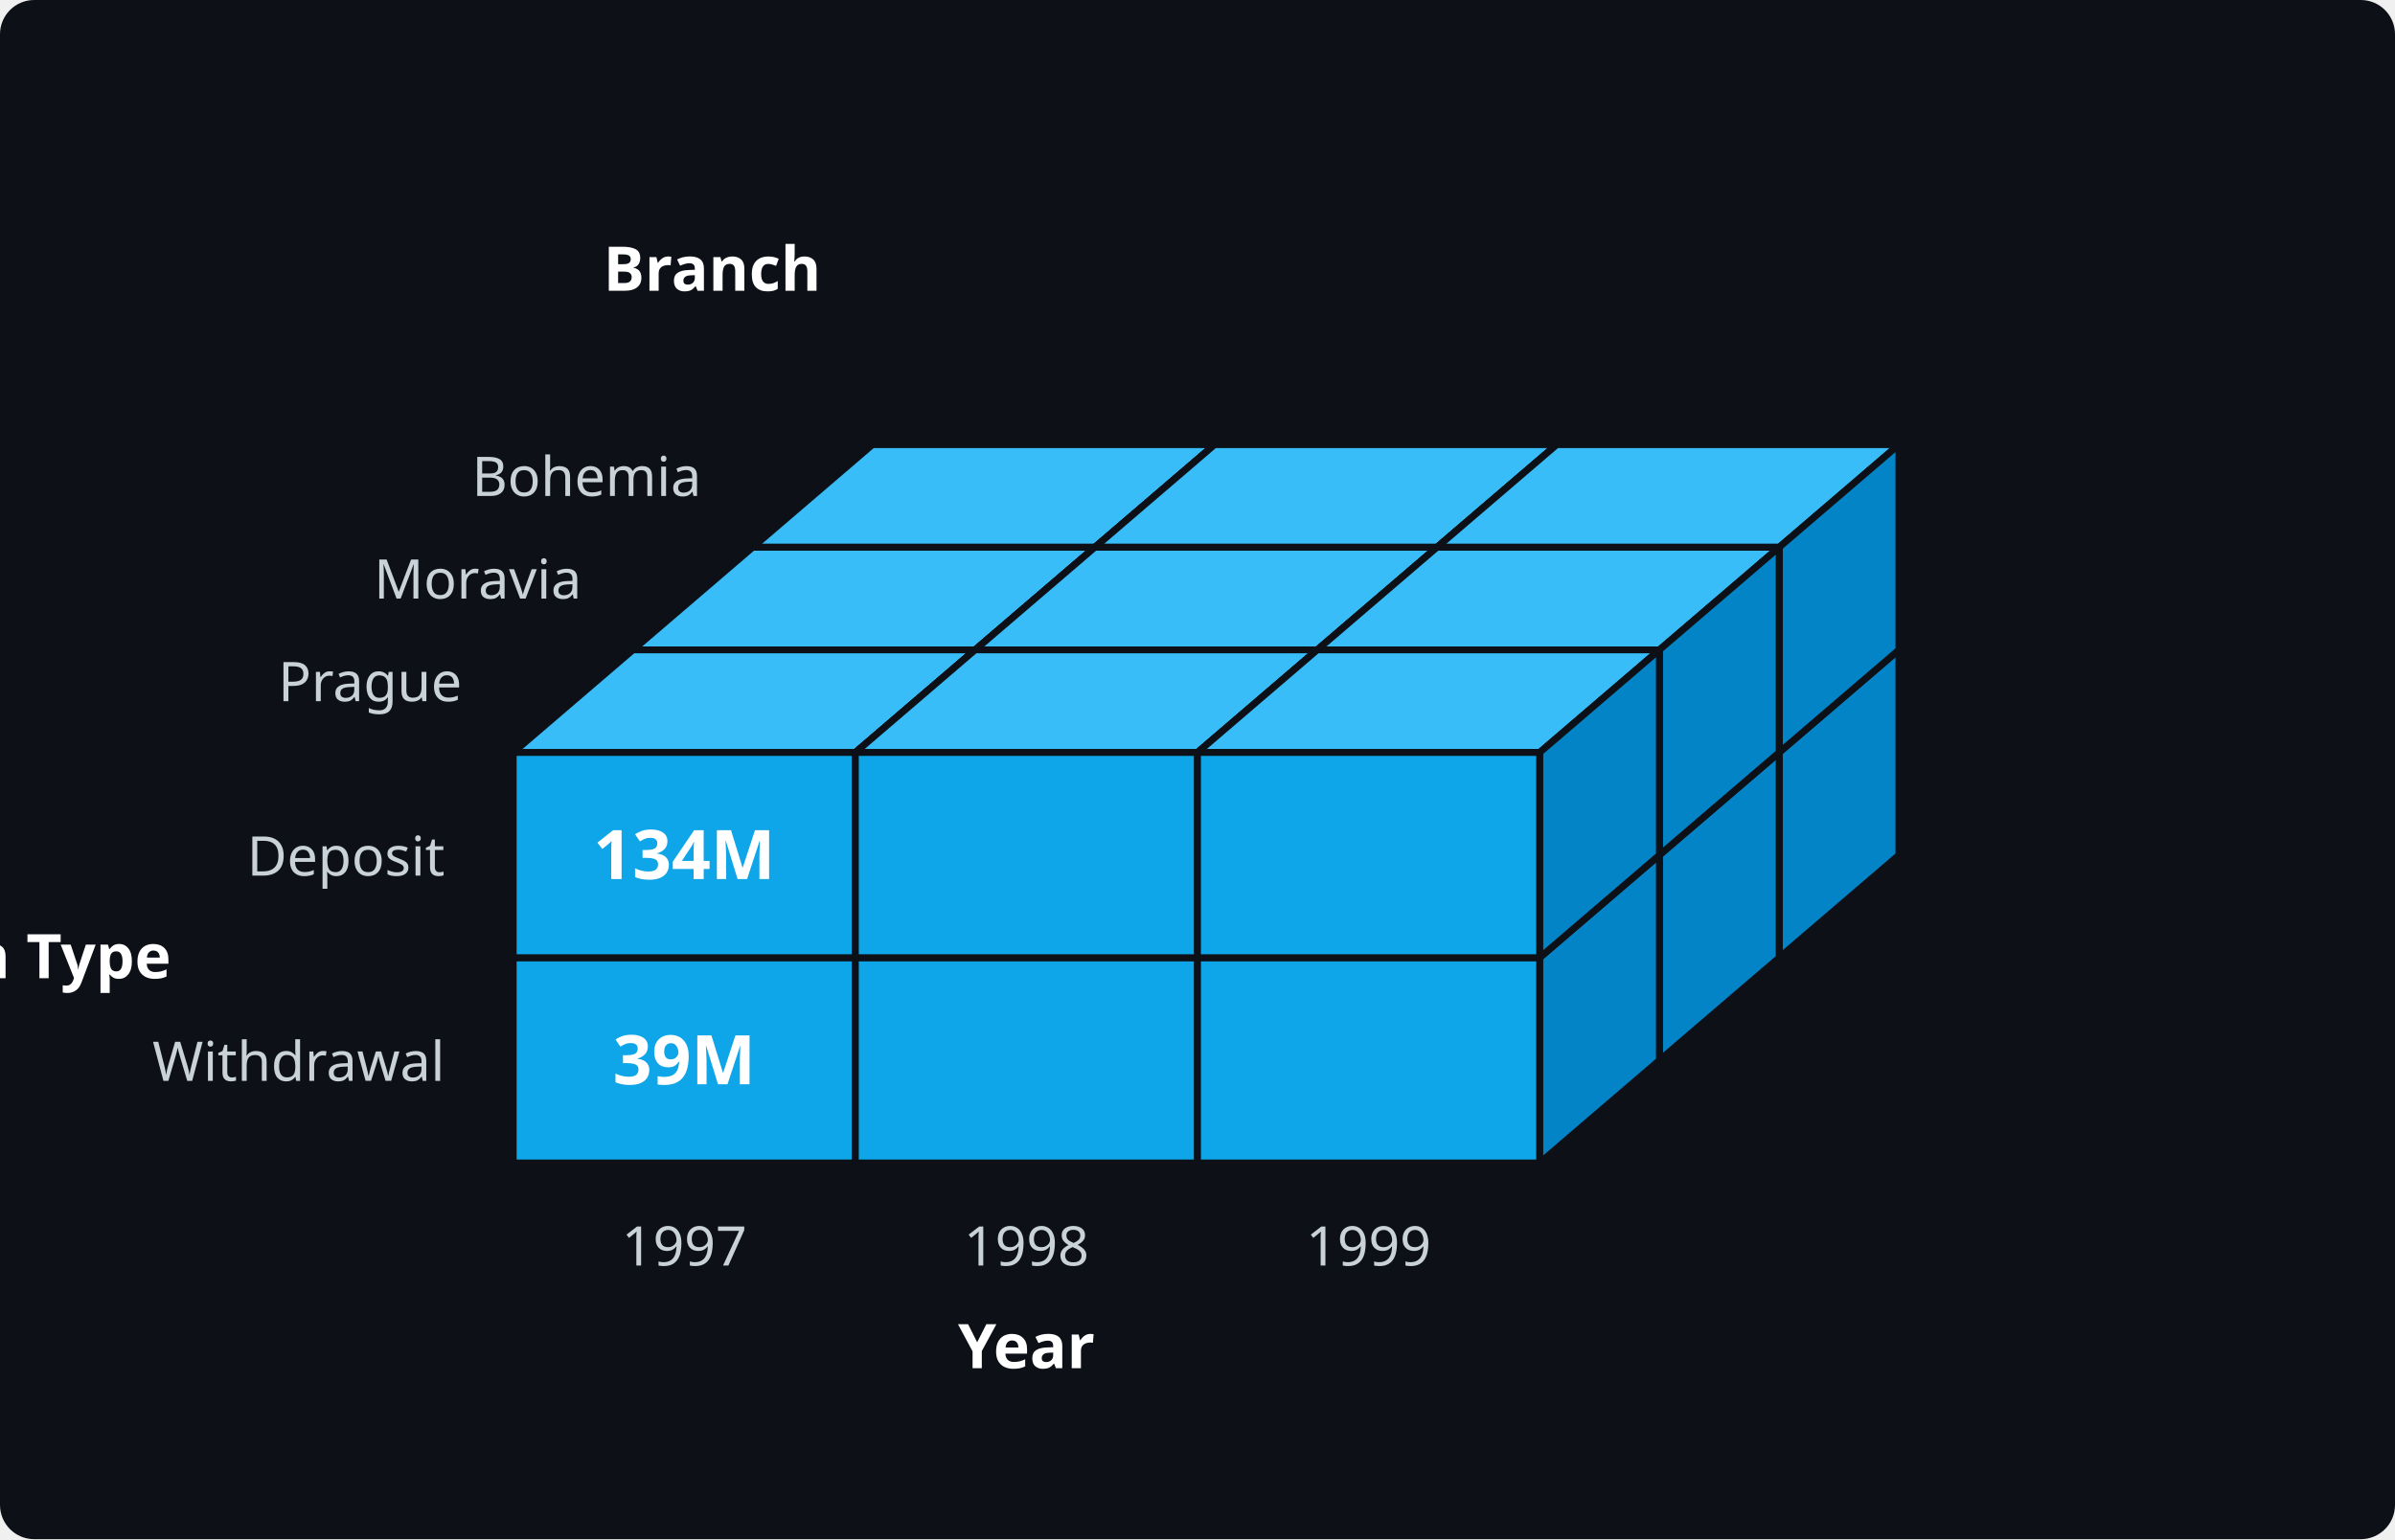
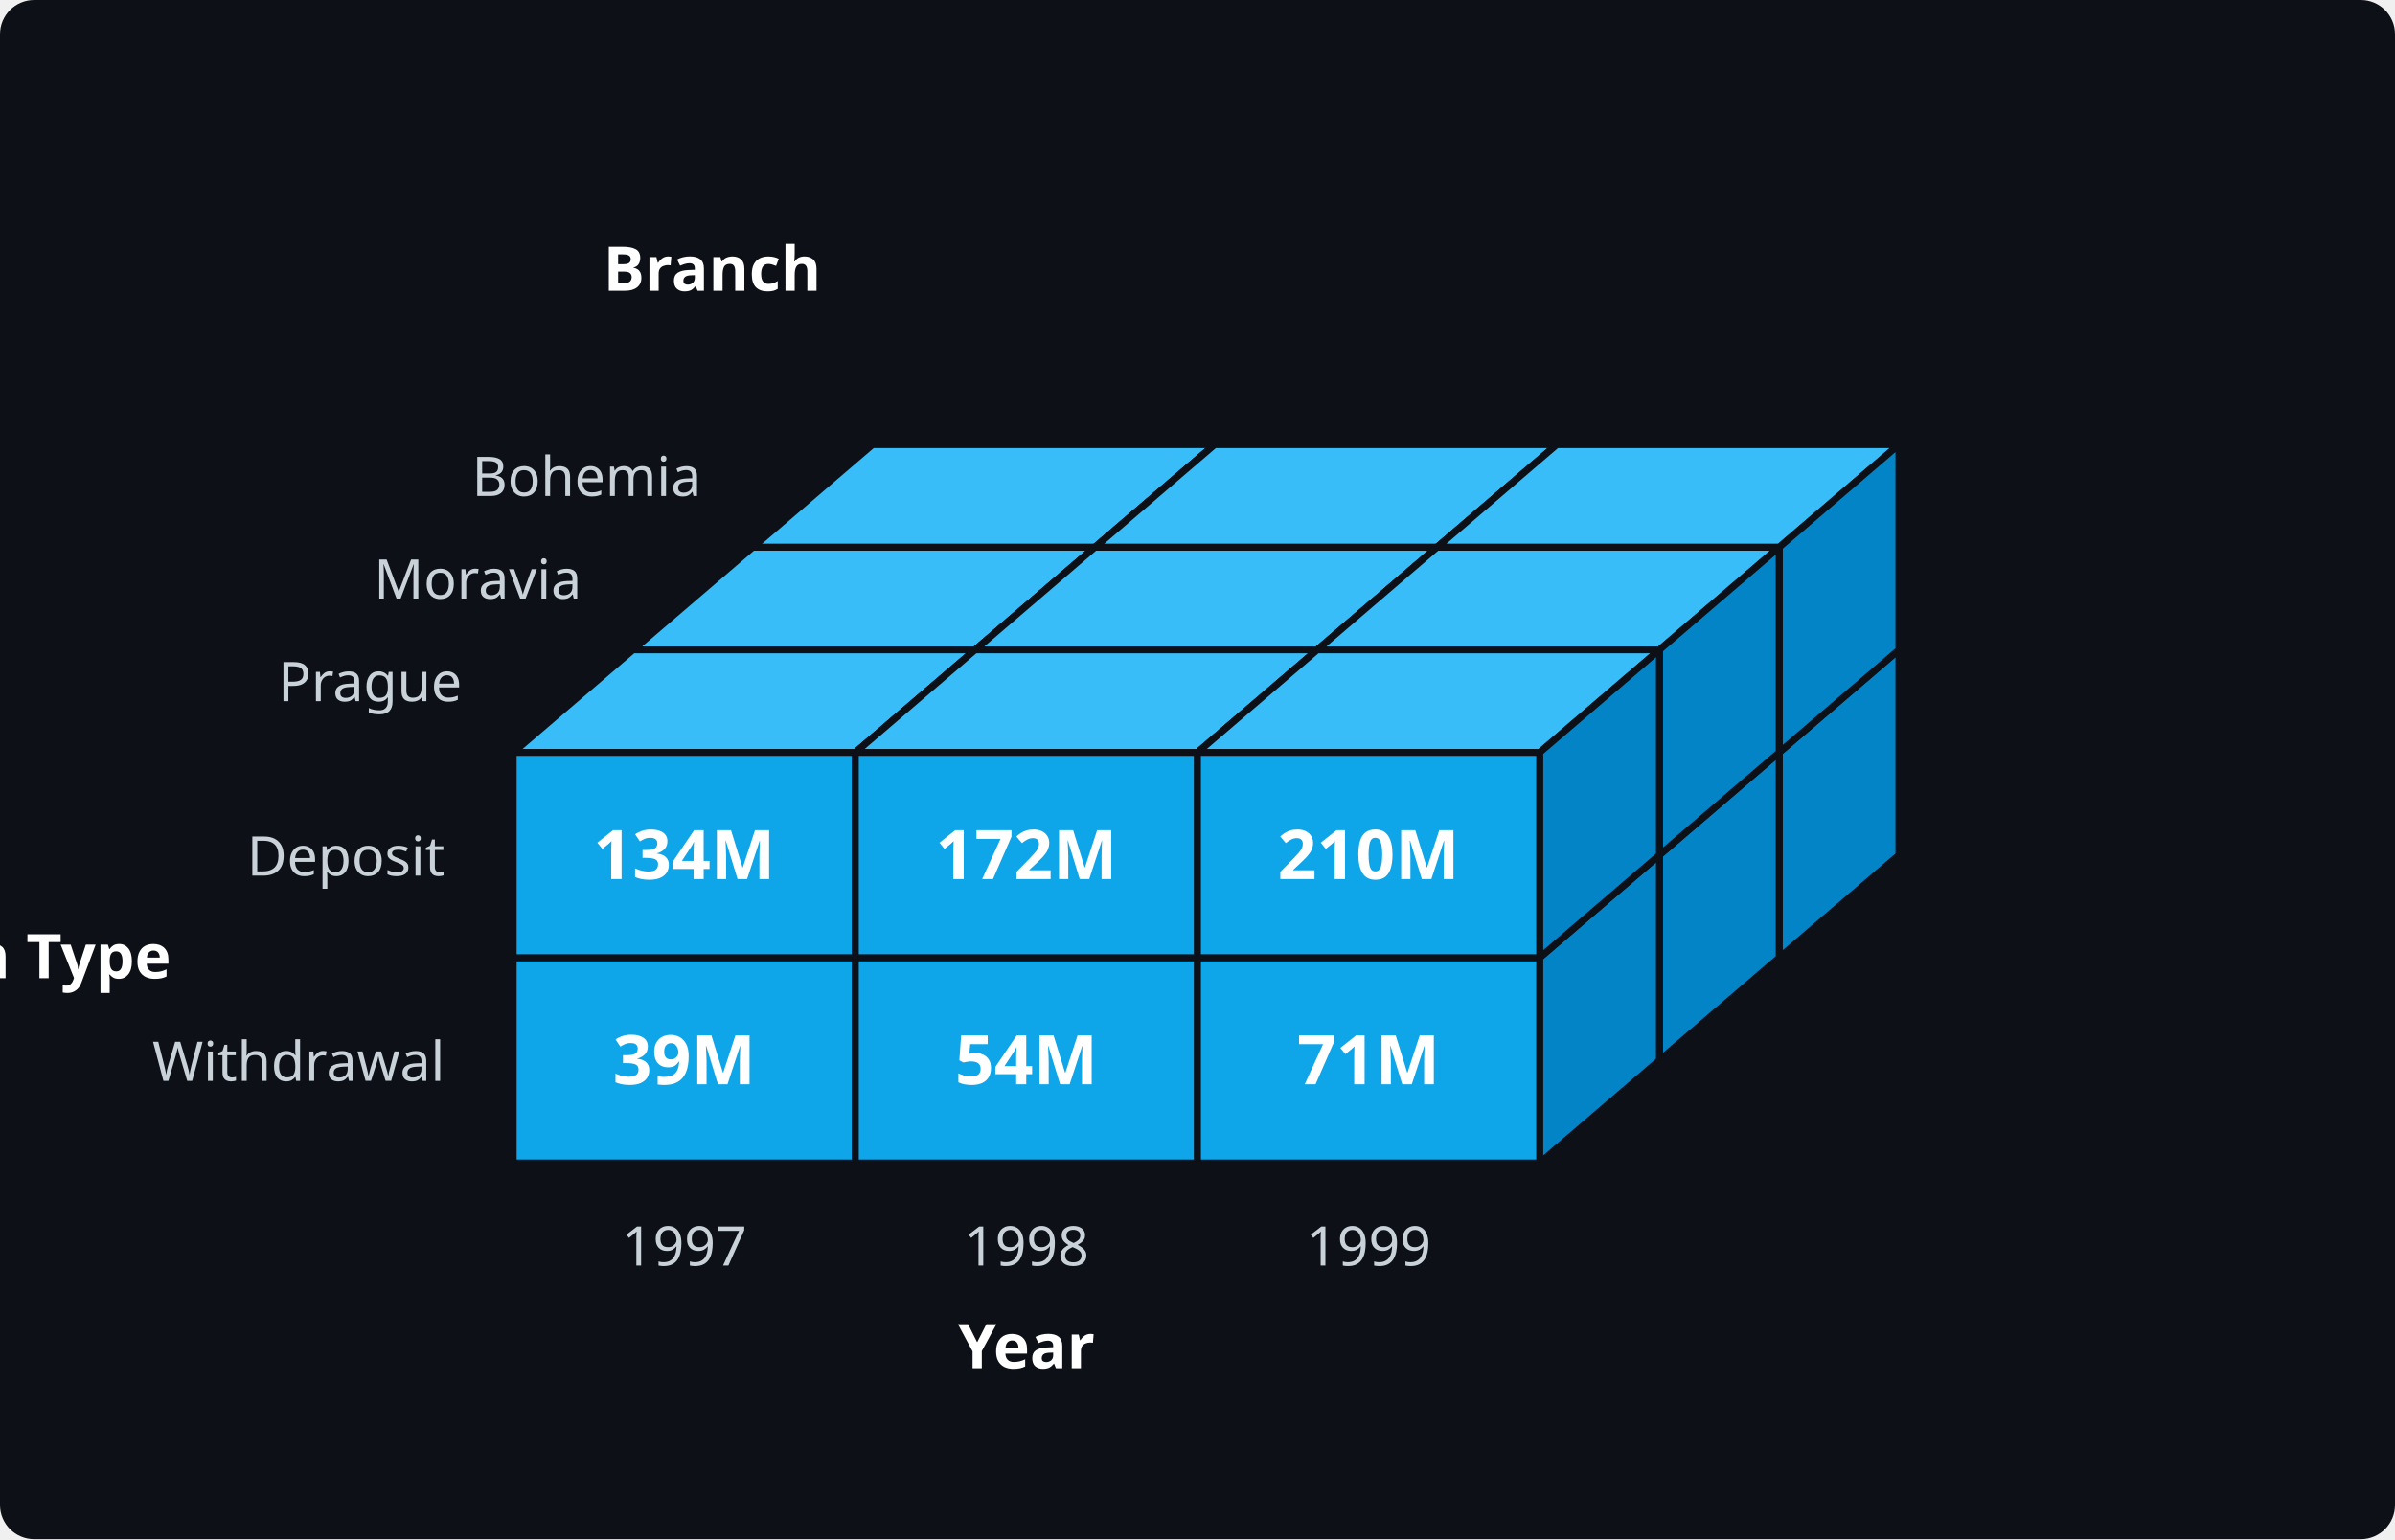
- <svg xmlns="http://www.w3.org/2000/svg" viewBox="0 0 700 450">\n<rect width="100%" height="100%" fill="#0d1117" rx="10" />\n<polygon points="220,220 320,220 355,190 255,190" fill="#38bdf8" stroke="#0d1117" stroke-width="2" stroke-linejoin="round" />\n<polygon points="320,220 320,280 355,250 355,190" fill="#0284c7" stroke="#0d1117" stroke-width="2" stroke-linejoin="round" />\n<polygon points="220,220 320,220 320,280 220,280" fill="#0ea5e9" stroke="#0d1117" stroke-width="2" stroke-linejoin="round" />\n<polygon points="320,220 420,220 455,190 355,190" fill="#38bdf8" stroke="#0d1117" stroke-width="2" stroke-linejoin="round" />\n<polygon points="420,220 420,280 455,250 455,190" fill="#0284c7" stroke="#0d1117" stroke-width="2" stroke-linejoin="round" />\n<polygon points="320,220 420,220 420,280 320,280" fill="#0ea5e9" stroke="#0d1117" stroke-width="2" stroke-linejoin="round" />\n<polygon points="420,220 520,220 555,190 455,190" fill="#38bdf8" stroke="#0d1117" stroke-width="2" stroke-linejoin="round" />\n<polygon points="520,220 520,280 555,250 555,190" fill="#0284c7" stroke="#0d1117" stroke-width="2" stroke-linejoin="round" />\n<polygon points="420,220 520,220 520,280 420,280" fill="#0ea5e9" stroke="#0d1117" stroke-width="2" stroke-linejoin="round" />\n<polygon points="220,160 320,160 355,130 255,130" fill="#38bdf8" stroke="#0d1117" stroke-width="2" stroke-linejoin="round" />\n<polygon points="320,160 320,220 355,190 355,130" fill="#0284c7" stroke="#0d1117" stroke-width="2" stroke-linejoin="round" />\n<polygon points="220,160 320,160 320,220 220,220" fill="#0ea5e9" stroke="#0d1117" stroke-width="2" stroke-linejoin="round" />\n<polygon points="320,160 420,160 455,130 355,130" fill="#38bdf8" stroke="#0d1117" stroke-width="2" stroke-linejoin="round" />\n<polygon points="420,160 420,220 455,190 455,130" fill="#0284c7" stroke="#0d1117" stroke-width="2" stroke-linejoin="round" />\n<polygon points="320,160 420,160 420,220 320,220" fill="#0ea5e9" stroke="#0d1117" stroke-width="2" stroke-linejoin="round" />\n<polygon points="420,160 520,160 555,130 455,130" fill="#38bdf8" stroke="#0d1117" stroke-width="2" stroke-linejoin="round" />\n<polygon points="520,160 520,220 555,190 555,130" fill="#0284c7" stroke="#0d1117" stroke-width="2" stroke-linejoin="round" />\n<polygon points="420,160 520,160 520,220 420,220" fill="#0ea5e9" stroke="#0d1117" stroke-width="2" stroke-linejoin="round" />\n<polygon points="185,250 285,250 320,220 220,220" fill="#38bdf8" stroke="#0d1117" stroke-width="2" stroke-linejoin="round" />\n<polygon points="285,250 285,310 320,280 320,220" fill="#0284c7" stroke="#0d1117" stroke-width="2" stroke-linejoin="round" />\n<polygon points="185,250 285,250 285,310 185,310" fill="#0ea5e9" stroke="#0d1117" stroke-width="2" stroke-linejoin="round" />\n<polygon points="285,250 385,250 420,220 320,220" fill="#38bdf8" stroke="#0d1117" stroke-width="2" stroke-linejoin="round" />\n<polygon points="385,250 385,310 420,280 420,220" fill="#0284c7" stroke="#0d1117" stroke-width="2" stroke-linejoin="round" />\n<polygon points="285,250 385,250 385,310 285,310" fill="#0ea5e9" stroke="#0d1117" stroke-width="2" stroke-linejoin="round" />\n<polygon points="385,250 485,250 520,220 420,220" fill="#38bdf8" stroke="#0d1117" stroke-width="2" stroke-linejoin="round" />\n<polygon points="485,250 485,310 520,280 520,220" fill="#0284c7" stroke="#0d1117" stroke-width="2" stroke-linejoin="round" />\n<polygon points="385,250 485,250 485,310 385,310" fill="#0ea5e9" stroke="#0d1117" stroke-width="2" stroke-linejoin="round" />\n<polygon points="185,190 285,190 320,160 220,160" fill="#38bdf8" stroke="#0d1117" stroke-width="2" stroke-linejoin="round" />\n<polygon points="285,190 285,250 320,220 320,160" fill="#0284c7" stroke="#0d1117" stroke-width="2" stroke-linejoin="round" />\n<polygon points="185,190 285,190 285,250 185,250" fill="#0ea5e9" stroke="#0d1117" stroke-width="2" stroke-linejoin="round" />\n<polygon points="285,190 385,190 420,160 320,160" fill="#38bdf8" stroke="#0d1117" stroke-width="2" stroke-linejoin="round" />\n<polygon points="385,190 385,250 420,220 420,160" fill="#0284c7" stroke="#0d1117" stroke-width="2" stroke-linejoin="round" />\n<polygon points="285,190 385,190 385,250 285,250" fill="#0ea5e9" stroke="#0d1117" stroke-width="2" stroke-linejoin="round" />\n<polygon points="385,190 485,190 520,160 420,160" fill="#38bdf8" stroke="#0d1117" stroke-width="2" stroke-linejoin="round" />\n<polygon points="485,190 485,250 520,220 520,160" fill="#0284c7" stroke="#0d1117" stroke-width="2" stroke-linejoin="round" />\n<polygon points="385,190 485,190 485,250 385,250" fill="#0ea5e9" stroke="#0d1117" stroke-width="2" stroke-linejoin="round" />\n<polygon points="150,280 250,280 285,250 185,250" fill="#38bdf8" stroke="#0d1117" stroke-width="2" stroke-linejoin="round" />\n<polygon points="250,280 250,340 285,310 285,250" fill="#0284c7" stroke="#0d1117" stroke-width="2" stroke-linejoin="round" />\n<polygon points="150,280 250,280 250,340 150,340" fill="#0ea5e9" stroke="#0d1117" stroke-width="2" stroke-linejoin="round" />\n<polygon points="250,280 350,280 385,250 285,250" fill="#38bdf8" stroke="#0d1117" stroke-width="2" stroke-linejoin="round" />\n<polygon points="350,280 350,340 385,310 385,250" fill="#0284c7" stroke="#0d1117" stroke-width="2" stroke-linejoin="round" />\n<polygon points="250,280 350,280 350,340 250,340" fill="#0ea5e9" stroke="#0d1117" stroke-width="2" stroke-linejoin="round" />\n<polygon points="350,280 450,280 485,250 385,250" fill="#38bdf8" stroke="#0d1117" stroke-width="2" stroke-linejoin="round" />\n<polygon points="450,280 450,340 485,310 485,250" fill="#0284c7" stroke="#0d1117" stroke-width="2" stroke-linejoin="round" />\n<polygon points="350,280 450,280 450,340 350,340" fill="#0ea5e9" stroke="#0d1117" stroke-width="2" stroke-linejoin="round" />\n<polygon points="150,220 250,220 285,190 185,190" fill="#38bdf8" stroke="#0d1117" stroke-width="2" stroke-linejoin="round" />\n<polygon points="250,220 250,280 285,250 285,190" fill="#0284c7" stroke="#0d1117" stroke-width="2" stroke-linejoin="round" />\n<polygon points="150,220 250,220 250,280 150,280" fill="#0ea5e9" stroke="#0d1117" stroke-width="2" stroke-linejoin="round" />\n<polygon points="250,220 350,220 385,190 285,190" fill="#38bdf8" stroke="#0d1117" stroke-width="2" stroke-linejoin="round" />\n<polygon points="350,220 350,280 385,250 385,190" fill="#0284c7" stroke="#0d1117" stroke-width="2" stroke-linejoin="round" />\n<polygon points="250,220 350,220 350,280 250,280" fill="#0ea5e9" stroke="#0d1117" stroke-width="2" stroke-linejoin="round" />\n<polygon points="350,220 450,220 485,190 385,190" fill="#38bdf8" stroke="#0d1117" stroke-width="2" stroke-linejoin="round" />\n<polygon points="450,220 450,280 485,250 485,190" fill="#0284c7" stroke="#0d1117" stroke-width="2" stroke-linejoin="round" />\n<polygon points="350,220 450,220 450,280 350,280" fill="#0ea5e9" stroke="#0d1117" stroke-width="2" stroke-linejoin="round" />\n<text font-family="sans-serif" font-size="16px" fill="#c9d1d9" x="200.0" y="370" text-anchor="middle">1997</text>\n<text font-family="sans-serif" font-size="16px" fill="#c9d1d9" x="300.0" y="370" text-anchor="middle">1998</text>\n<text font-family="sans-serif" font-size="16px" fill="#c9d1d9" x="400.0" y="370" text-anchor="middle">1999</text>\n<text font-family="sans-serif" font-size="18px" fill="#ffffff" font-weight="bold" x="300.0" y="400" text-anchor="middle">Year</text>\n<text font-family="sans-serif" font-size="16px" fill="#c9d1d9" x="130" y="256.0" text-anchor="end">Deposit</text>\n<text font-family="sans-serif" font-size="16px" fill="#c9d1d9" x="130" y="316.0" text-anchor="end">Withdrawal</text>\n<text font-family="sans-serif" font-size="18px" fill="#ffffff" font-weight="bold" x="50" y="286.0" text-anchor="end">Transaction Type</text>\n<text font-family="sans-serif" font-size="16px" fill="#c9d1d9" x="135" y="205" text-anchor="end">Prague</text>\n<text font-family="sans-serif" font-size="16px" fill="#c9d1d9" x="170" y="175" text-anchor="end">Moravia</text>\n<text font-family="sans-serif" font-size="16px" fill="#c9d1d9" x="205" y="145" text-anchor="end">Bohemia</text>\n<text font-family="sans-serif" font-size="18px" fill="#ffffff" font-weight="bold" x="240" y="85" text-anchor="end">Branch</text>\n<text font-family="sans-serif" font-size="20px" fill="#ffffff" font-weight="bold" x="200.0" y="257.0" text-anchor="middle">134M</text>\n<text font-family="sans-serif" font-size="20px" fill="#ffffff" font-weight="bold" x="200.0" y="317.0" text-anchor="middle">39M</text>\n</svg>
+ <svg xmlns="http://www.w3.org/2000/svg" viewBox="0 0 700 450">\n<rect width="100%" height="100%" fill="#0d1117" rx="10" />\n<polygon points="220,220 320,220 355,190 255,190" fill="#38bdf8" stroke="#0d1117" stroke-width="2" stroke-linejoin="round" />\n<polygon points="320,220 320,280 355,250 355,190" fill="#0284c7" stroke="#0d1117" stroke-width="2" stroke-linejoin="round" />\n<polygon points="220,220 320,220 320,280 220,280" fill="#0ea5e9" stroke="#0d1117" stroke-width="2" stroke-linejoin="round" />\n<polygon points="320,220 420,220 455,190 355,190" fill="#38bdf8" stroke="#0d1117" stroke-width="2" stroke-linejoin="round" />\n<polygon points="420,220 420,280 455,250 455,190" fill="#0284c7" stroke="#0d1117" stroke-width="2" stroke-linejoin="round" />\n<polygon points="320,220 420,220 420,280 320,280" fill="#0ea5e9" stroke="#0d1117" stroke-width="2" stroke-linejoin="round" />\n<polygon points="420,220 520,220 555,190 455,190" fill="#38bdf8" stroke="#0d1117" stroke-width="2" stroke-linejoin="round" />\n<polygon points="520,220 520,280 555,250 555,190" fill="#0284c7" stroke="#0d1117" stroke-width="2" stroke-linejoin="round" />\n<polygon points="420,220 520,220 520,280 420,280" fill="#0ea5e9" stroke="#0d1117" stroke-width="2" stroke-linejoin="round" />\n<polygon points="220,160 320,160 355,130 255,130" fill="#38bdf8" stroke="#0d1117" stroke-width="2" stroke-linejoin="round" />\n<polygon points="320,160 320,220 355,190 355,130" fill="#0284c7" stroke="#0d1117" stroke-width="2" stroke-linejoin="round" />\n<polygon points="220,160 320,160 320,220 220,220" fill="#0ea5e9" stroke="#0d1117" stroke-width="2" stroke-linejoin="round" />\n<polygon points="320,160 420,160 455,130 355,130" fill="#38bdf8" stroke="#0d1117" stroke-width="2" stroke-linejoin="round" />\n<polygon points="420,160 420,220 455,190 455,130" fill="#0284c7" stroke="#0d1117" stroke-width="2" stroke-linejoin="round" />\n<polygon points="320,160 420,160 420,220 320,220" fill="#0ea5e9" stroke="#0d1117" stroke-width="2" stroke-linejoin="round" />\n<polygon points="420,160 520,160 555,130 455,130" fill="#38bdf8" stroke="#0d1117" stroke-width="2" stroke-linejoin="round" />\n<polygon points="520,160 520,220 555,190 555,130" fill="#0284c7" stroke="#0d1117" stroke-width="2" stroke-linejoin="round" />\n<polygon points="420,160 520,160 520,220 420,220" fill="#0ea5e9" stroke="#0d1117" stroke-width="2" stroke-linejoin="round" />\n<polygon points="185,250 285,250 320,220 220,220" fill="#38bdf8" stroke="#0d1117" stroke-width="2" stroke-linejoin="round" />\n<polygon points="285,250 285,310 320,280 320,220" fill="#0284c7" stroke="#0d1117" stroke-width="2" stroke-linejoin="round" />\n<polygon points="185,250 285,250 285,310 185,310" fill="#0ea5e9" stroke="#0d1117" stroke-width="2" stroke-linejoin="round" />\n<polygon points="285,250 385,250 420,220 320,220" fill="#38bdf8" stroke="#0d1117" stroke-width="2" stroke-linejoin="round" />\n<polygon points="385,250 385,310 420,280 420,220" fill="#0284c7" stroke="#0d1117" stroke-width="2" stroke-linejoin="round" />\n<polygon points="285,250 385,250 385,310 285,310" fill="#0ea5e9" stroke="#0d1117" stroke-width="2" stroke-linejoin="round" />\n<polygon points="385,250 485,250 520,220 420,220" fill="#38bdf8" stroke="#0d1117" stroke-width="2" stroke-linejoin="round" />\n<polygon points="485,250 485,310 520,280 520,220" fill="#0284c7" stroke="#0d1117" stroke-width="2" stroke-linejoin="round" />\n<polygon points="385,250 485,250 485,310 385,310" fill="#0ea5e9" stroke="#0d1117" stroke-width="2" stroke-linejoin="round" />\n<polygon points="185,190 285,190 320,160 220,160" fill="#38bdf8" stroke="#0d1117" stroke-width="2" stroke-linejoin="round" />\n<polygon points="285,190 285,250 320,220 320,160" fill="#0284c7" stroke="#0d1117" stroke-width="2" stroke-linejoin="round" />\n<polygon points="185,190 285,190 285,250 185,250" fill="#0ea5e9" stroke="#0d1117" stroke-width="2" stroke-linejoin="round" />\n<polygon points="285,190 385,190 420,160 320,160" fill="#38bdf8" stroke="#0d1117" stroke-width="2" stroke-linejoin="round" />\n<polygon points="385,190 385,250 420,220 420,160" fill="#0284c7" stroke="#0d1117" stroke-width="2" stroke-linejoin="round" />\n<polygon points="285,190 385,190 385,250 285,250" fill="#0ea5e9" stroke="#0d1117" stroke-width="2" stroke-linejoin="round" />\n<polygon points="385,190 485,190 520,160 420,160" fill="#38bdf8" stroke="#0d1117" stroke-width="2" stroke-linejoin="round" />\n<polygon points="485,190 485,250 520,220 520,160" fill="#0284c7" stroke="#0d1117" stroke-width="2" stroke-linejoin="round" />\n<polygon points="385,190 485,190 485,250 385,250" fill="#0ea5e9" stroke="#0d1117" stroke-width="2" stroke-linejoin="round" />\n<polygon points="150,280 250,280 285,250 185,250" fill="#38bdf8" stroke="#0d1117" stroke-width="2" stroke-linejoin="round" />\n<polygon points="250,280 250,340 285,310 285,250" fill="#0284c7" stroke="#0d1117" stroke-width="2" stroke-linejoin="round" />\n<polygon points="150,280 250,280 250,340 150,340" fill="#0ea5e9" stroke="#0d1117" stroke-width="2" stroke-linejoin="round" />\n<polygon points="250,280 350,280 385,250 285,250" fill="#38bdf8" stroke="#0d1117" stroke-width="2" stroke-linejoin="round" />\n<polygon points="350,280 350,340 385,310 385,250" fill="#0284c7" stroke="#0d1117" stroke-width="2" stroke-linejoin="round" />\n<polygon points="250,280 350,280 350,340 250,340" fill="#0ea5e9" stroke="#0d1117" stroke-width="2" stroke-linejoin="round" />\n<polygon points="350,280 450,280 485,250 385,250" fill="#38bdf8" stroke="#0d1117" stroke-width="2" stroke-linejoin="round" />\n<polygon points="450,280 450,340 485,310 485,250" fill="#0284c7" stroke="#0d1117" stroke-width="2" stroke-linejoin="round" />\n<polygon points="350,280 450,280 450,340 350,340" fill="#0ea5e9" stroke="#0d1117" stroke-width="2" stroke-linejoin="round" />\n<polygon points="150,220 250,220 285,190 185,190" fill="#38bdf8" stroke="#0d1117" stroke-width="2" stroke-linejoin="round" />\n<polygon points="250,220 250,280 285,250 285,190" fill="#0284c7" stroke="#0d1117" stroke-width="2" stroke-linejoin="round" />\n<polygon points="150,220 250,220 250,280 150,280" fill="#0ea5e9" stroke="#0d1117" stroke-width="2" stroke-linejoin="round" />\n<polygon points="250,220 350,220 385,190 285,190" fill="#38bdf8" stroke="#0d1117" stroke-width="2" stroke-linejoin="round" />\n<polygon points="350,220 350,280 385,250 385,190" fill="#0284c7" stroke="#0d1117" stroke-width="2" stroke-linejoin="round" />\n<polygon points="250,220 350,220 350,280 250,280" fill="#0ea5e9" stroke="#0d1117" stroke-width="2" stroke-linejoin="round" />\n<polygon points="350,220 450,220 485,190 385,190" fill="#38bdf8" stroke="#0d1117" stroke-width="2" stroke-linejoin="round" />\n<polygon points="450,220 450,280 485,250 485,190" fill="#0284c7" stroke="#0d1117" stroke-width="2" stroke-linejoin="round" />\n<polygon points="350,220 450,220 450,280 350,280" fill="#0ea5e9" stroke="#0d1117" stroke-width="2" stroke-linejoin="round" />\n<text font-family="sans-serif" font-size="16px" fill="#c9d1d9" x="200.0" y="370" text-anchor="middle">1997</text>\n<text font-family="sans-serif" font-size="16px" fill="#c9d1d9" x="300.0" y="370" text-anchor="middle">1998</text>\n<text font-family="sans-serif" font-size="16px" fill="#c9d1d9" x="400.0" y="370" text-anchor="middle">1999</text>\n<text font-family="sans-serif" font-size="18px" fill="#ffffff" font-weight="bold" x="300.0" y="400" text-anchor="middle">Year</text>\n<text font-family="sans-serif" font-size="16px" fill="#c9d1d9" x="130" y="256.0" text-anchor="end">Deposit</text>\n<text font-family="sans-serif" font-size="16px" fill="#c9d1d9" x="130" y="316.0" text-anchor="end">Withdrawal</text>\n<text font-family="sans-serif" font-size="18px" fill="#ffffff" font-weight="bold" x="50" y="286.0" text-anchor="end">Transaction Type</text>\n<text font-family="sans-serif" font-size="16px" fill="#c9d1d9" x="135" y="205" text-anchor="end">Prague</text>\n<text font-family="sans-serif" font-size="16px" fill="#c9d1d9" x="170" y="175" text-anchor="end">Moravia</text>\n<text font-family="sans-serif" font-size="16px" fill="#c9d1d9" x="205" y="145" text-anchor="end">Bohemia</text>\n<text font-family="sans-serif" font-size="18px" fill="#ffffff" font-weight="bold" x="240" y="85" text-anchor="end">Branch</text>\n<text font-family="sans-serif" font-size="20px" fill="#ffffff" font-weight="bold" x="200.0" y="257.0" text-anchor="middle">134M</text>\n<text font-family="sans-serif" font-size="20px" fill="#ffffff" font-weight="bold" x="300.0" y="257.0" text-anchor="middle">172M</text>\n<text font-family="sans-serif" font-size="20px" fill="#ffffff" font-weight="bold" x="400.0" y="257.0" text-anchor="middle">210M</text>\n<text font-family="sans-serif" font-size="20px" fill="#ffffff" font-weight="bold" x="200.0" y="317.0" text-anchor="middle">39M</text>\n<text font-family="sans-serif" font-size="20px" fill="#ffffff" font-weight="bold" x="300.0" y="317.0" text-anchor="middle">54M</text>\n<text font-family="sans-serif" font-size="20px" fill="#ffffff" font-weight="bold" x="400.0" y="317.0" text-anchor="middle">71M</text>\n</svg>
